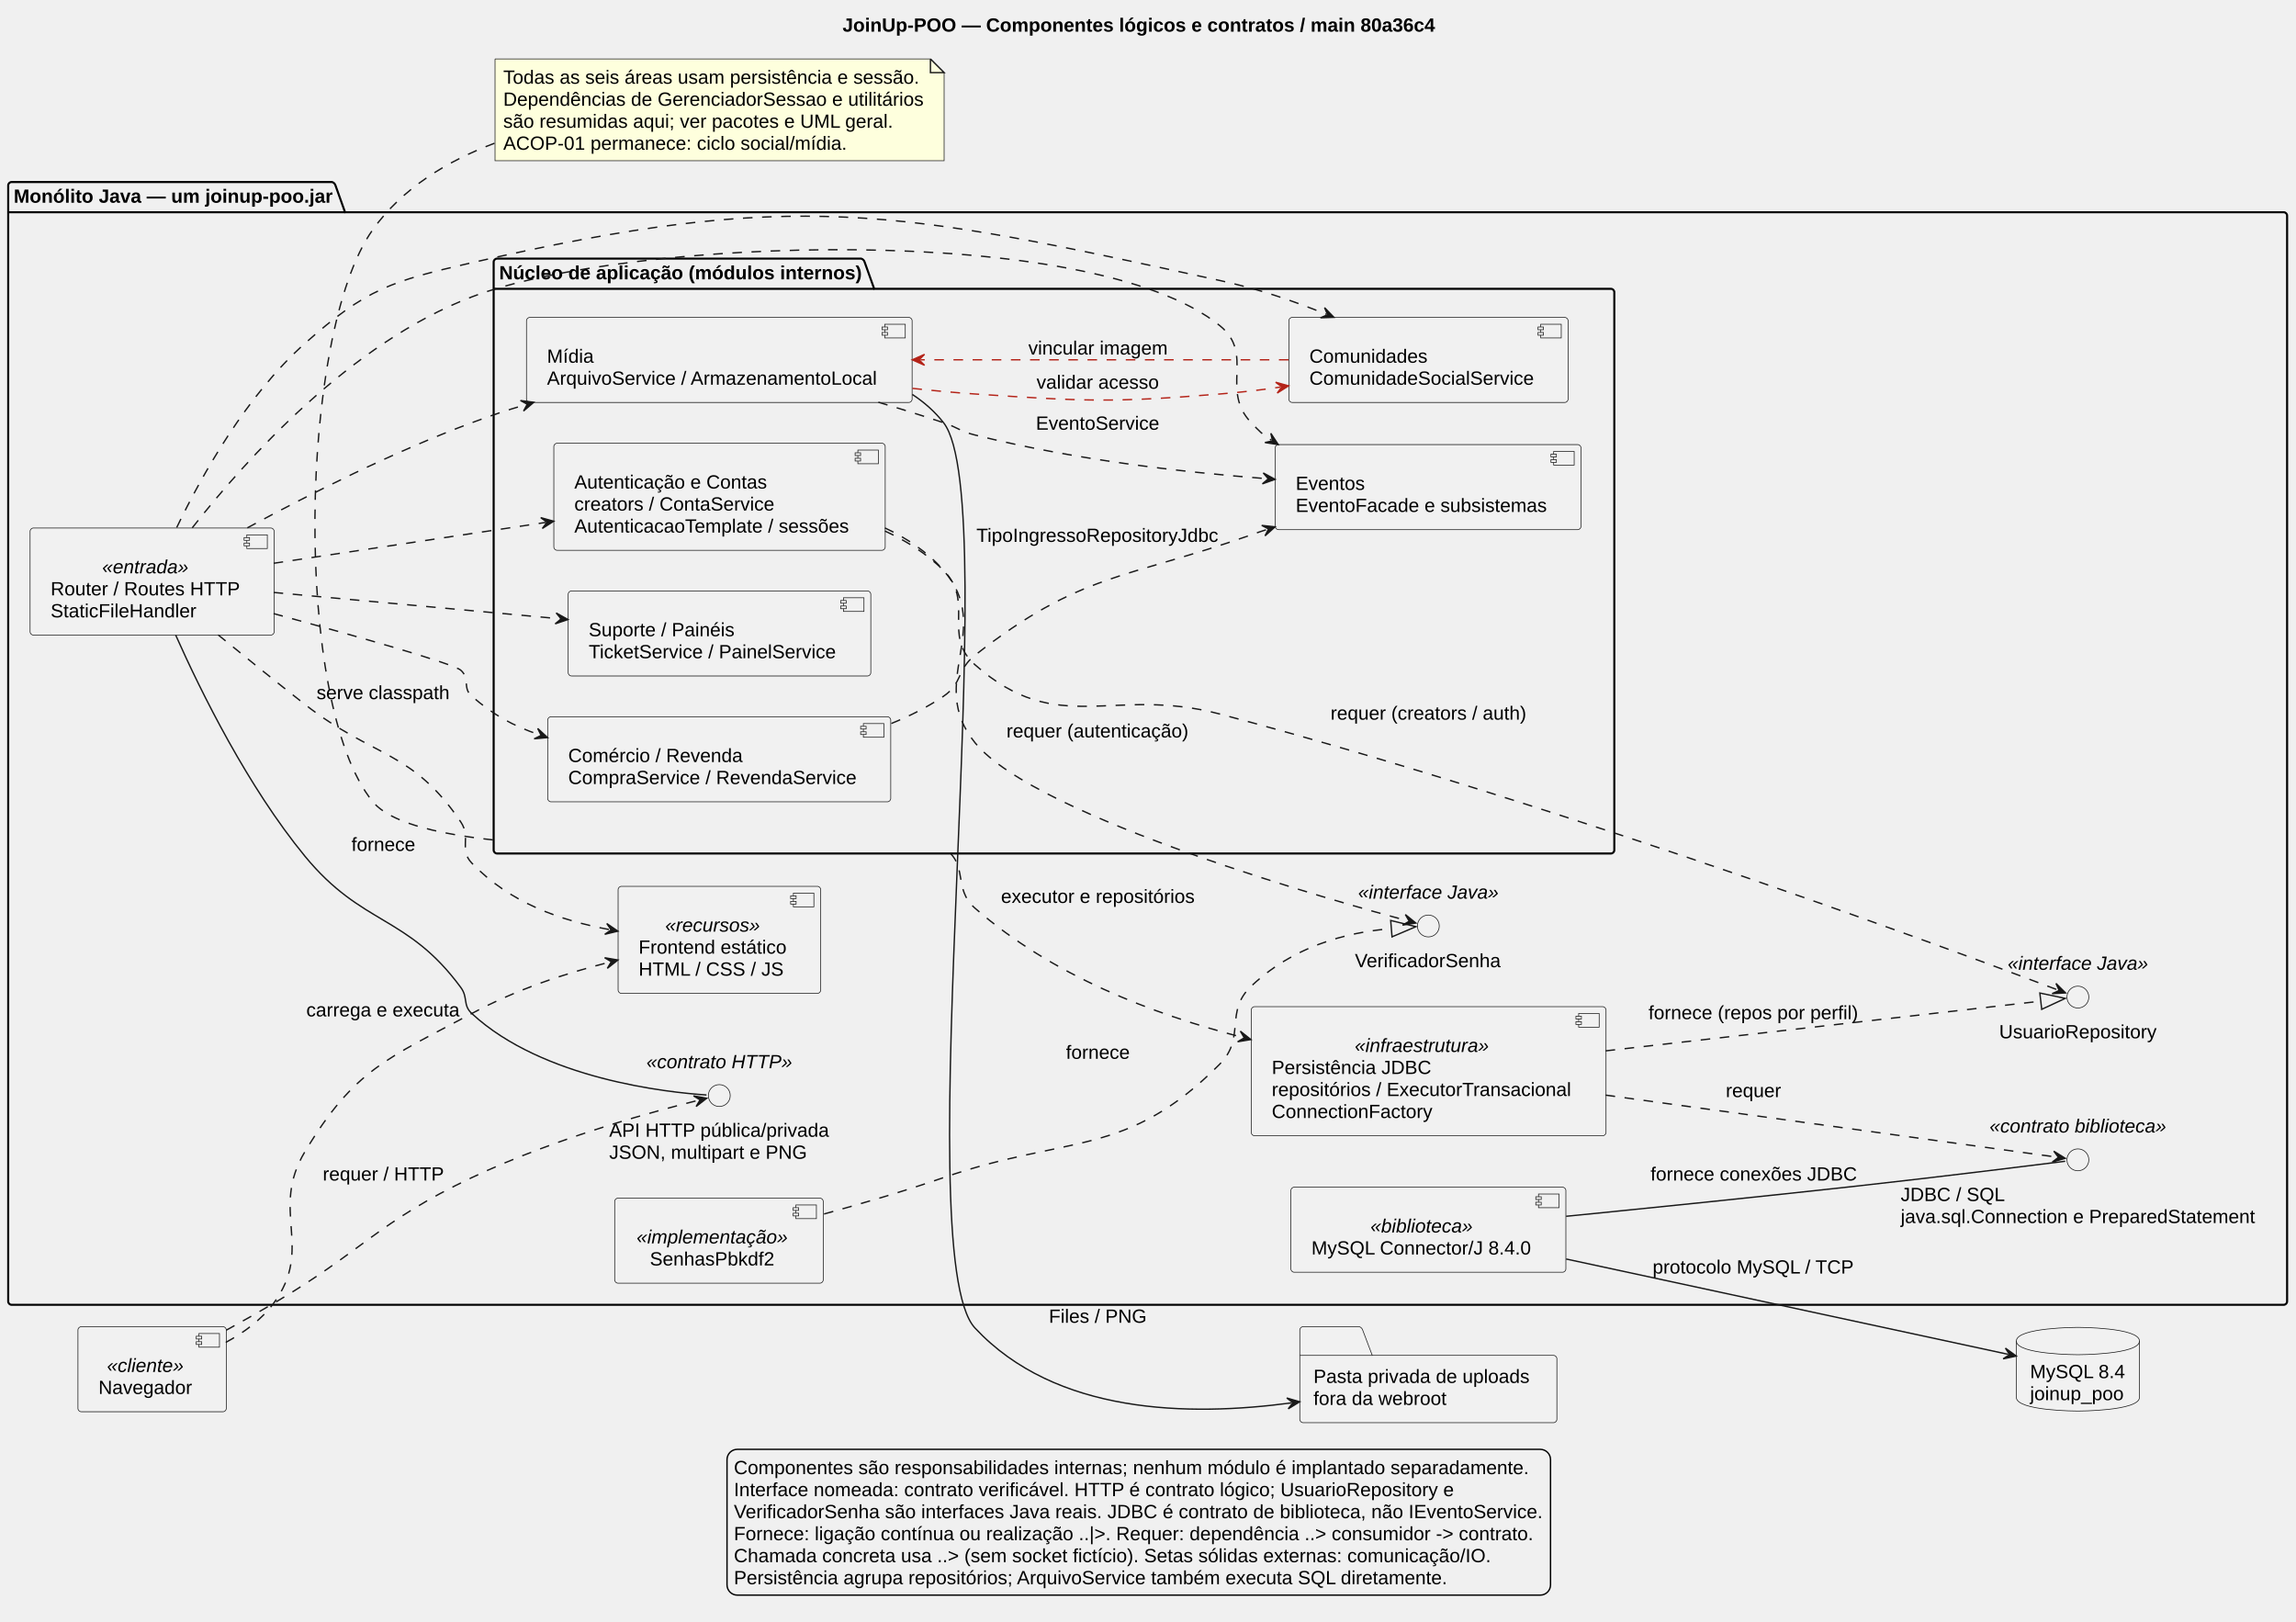
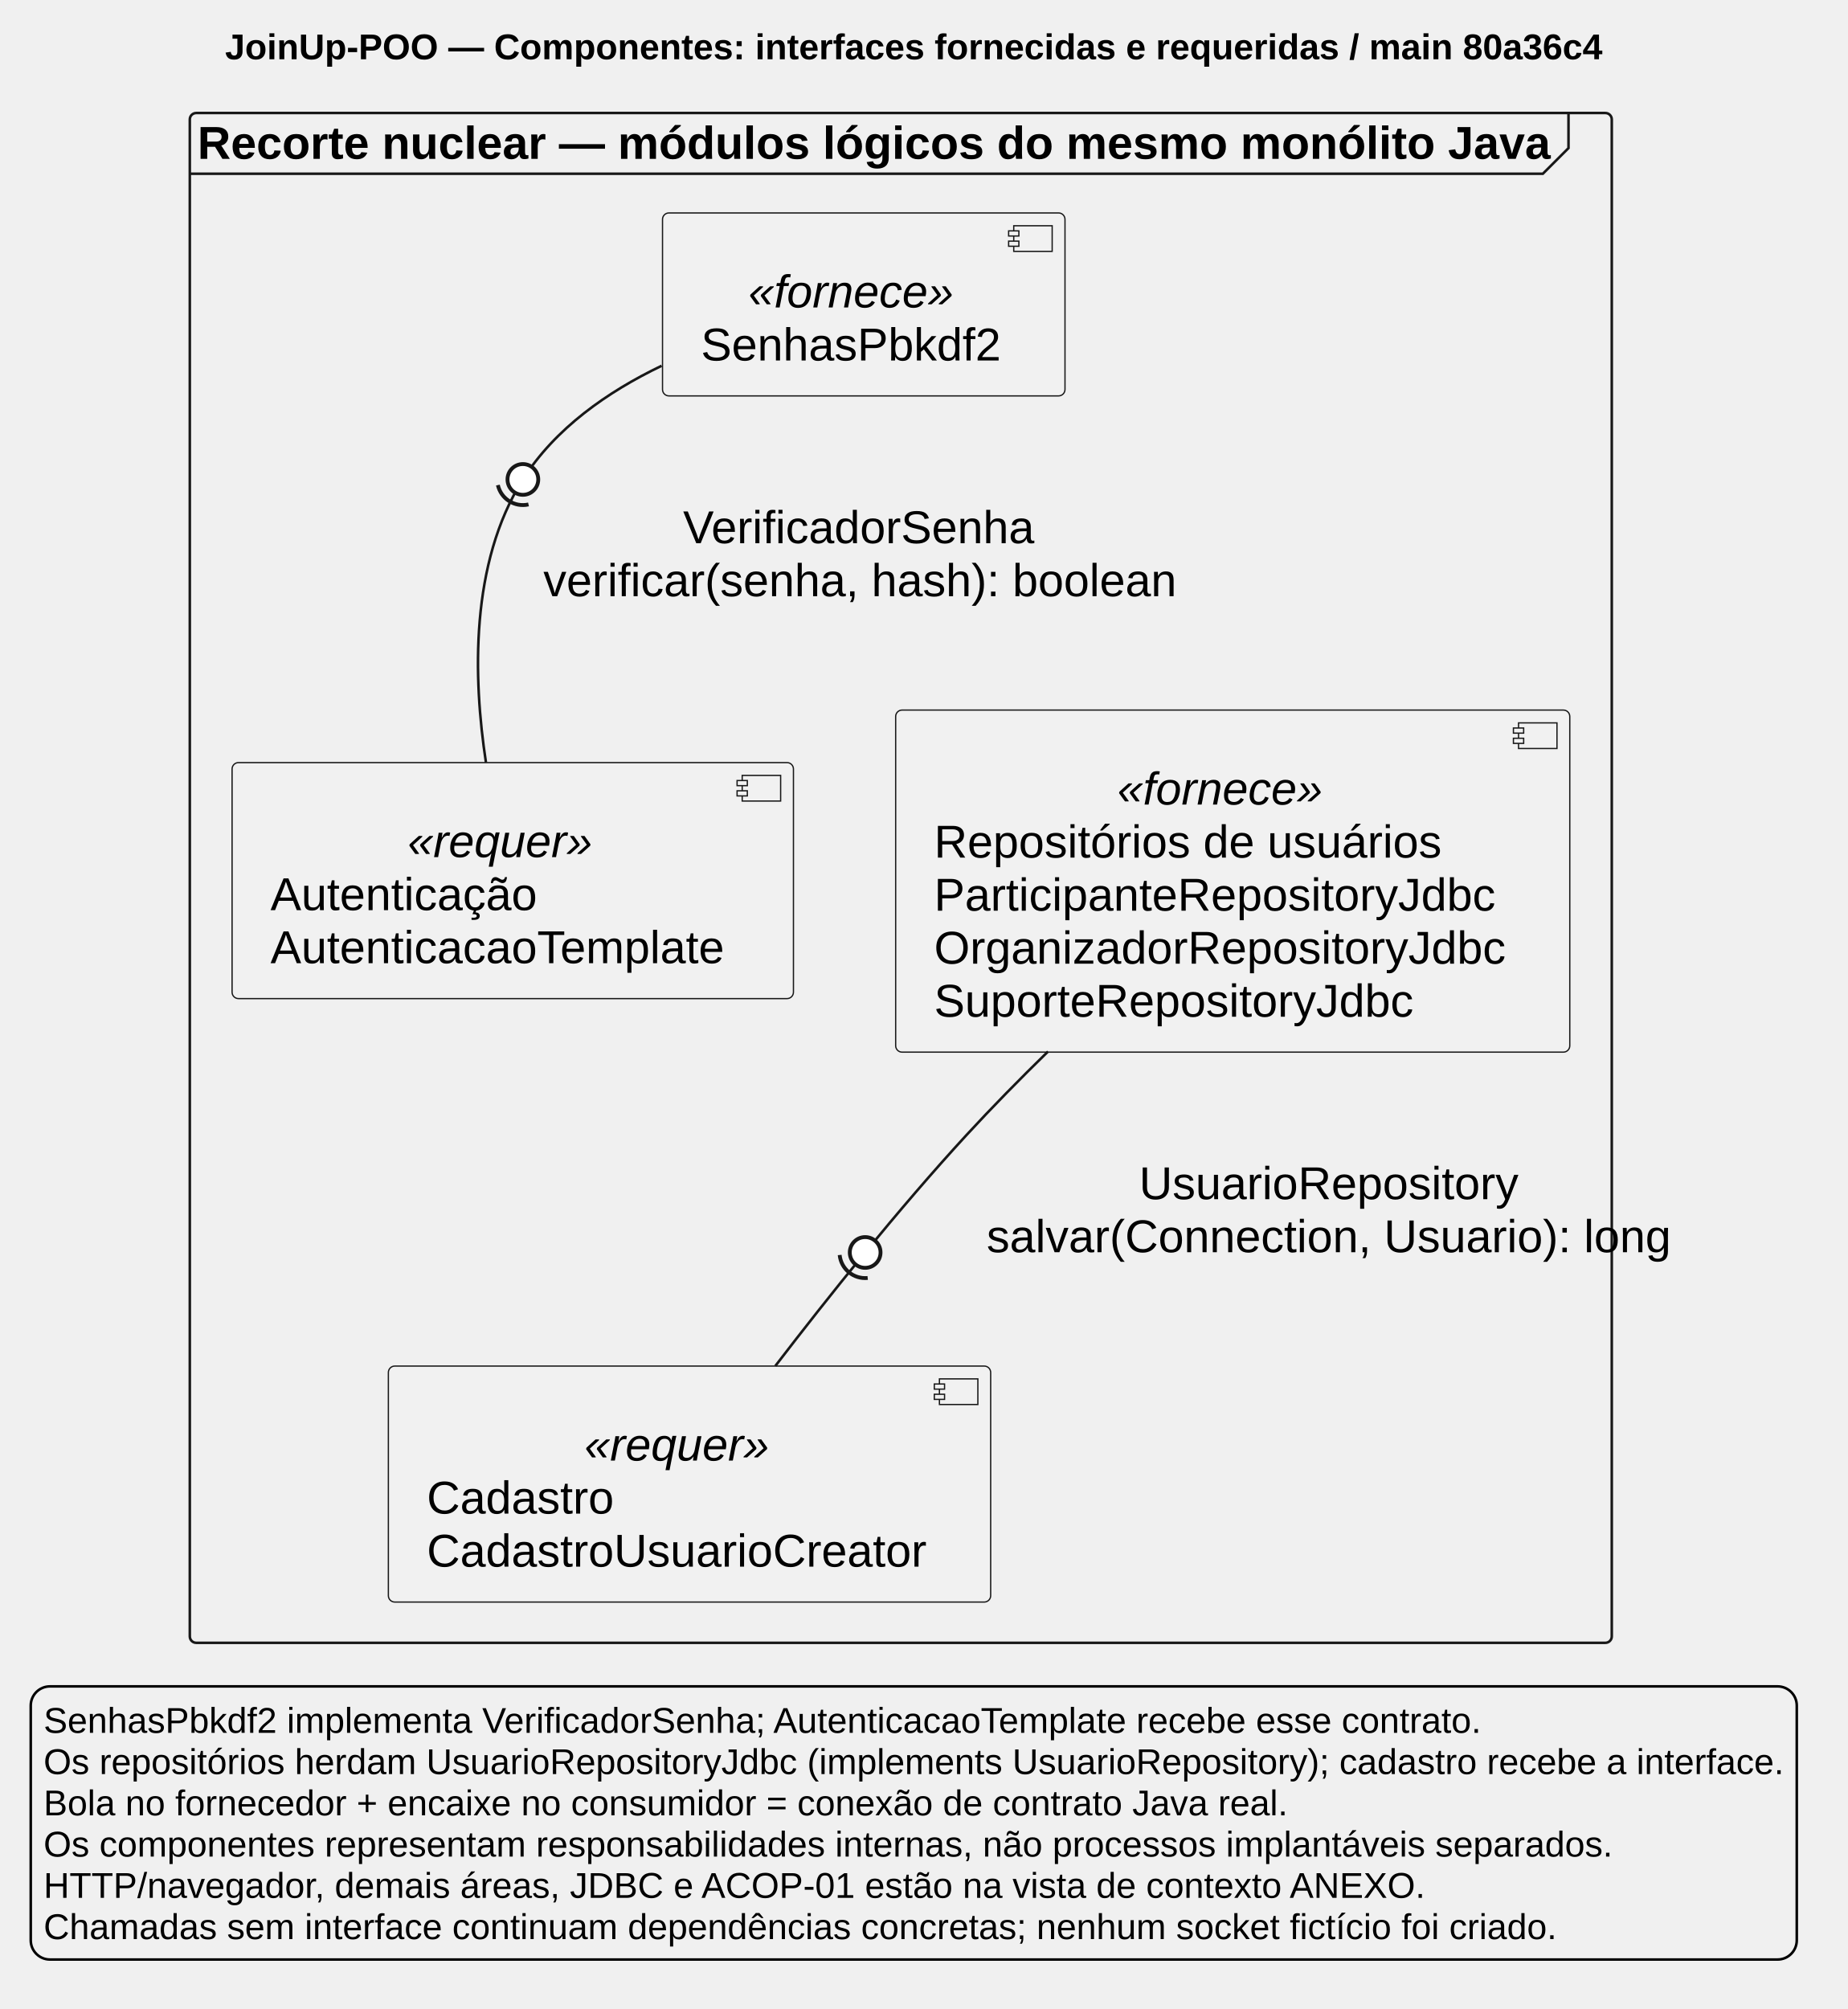
- <svg xmlns="http://www.w3.org/2000/svg" contentStyleType="text/css" data-diagram-type="DESCRIPTION" height="1186px" preserveAspectRatio="none" style="width:1679px;height:1186px;background:#FFFFFF;" version="1.1" viewBox="0 0 1679 1186" width="1679px" zoomAndPan="magnify">
+ <svg xmlns="http://www.w3.org/2000/svg" contentStyleType="text/css" data-diagram-type="DESCRIPTION" height="784px" preserveAspectRatio="none" style="width:721px;height:784px;background:#FFFFFF;" version="1.1" viewBox="0 0 721 784" width="721px" zoomAndPan="magnify">
  <defs />
  <g>
-     <text fill="#000000" font-family="Arial" font-size="14" font-weight="bold" lengthAdjust="spacing" textLength="433.323" x="616.088" y="23.132">JoinUp-POO — Componentes lógicos e contratos / main 80a36c4</text>
-     <g class="cluster" data-entity="Monólito Java — um joinup-poo.jar" data-source-line="12" data-uid="ent0003" id="cluster_Monólito Java — um joinup-poo.jar">
-       <path d="M8.5,133.099 L242.831,133.099 A3.75,3.75 0 0 1 245.331,135.599 L252.331,155.197 L1670,155.197 A2.5,2.5 0 0 1 1672.5,157.697 L1672.5,951.599 A2.5,2.5 0 0 1 1670,954.099 L8.5,954.099 A2.5,2.5 0 0 1 6,951.599 L6,135.599 A2.5,2.5 0 0 1 8.5,133.099" fill="none" style="stroke:#000000;stroke-width:1.5;" />
-       <line style="stroke:#000000;stroke-width:1.5;" x1="6" x2="252.331" y1="155.197" y2="155.197" />
-       <text fill="#000000" font-family="Arial" font-size="14" font-weight="bold" lengthAdjust="spacing" textLength="233.331" x="10" y="148.231">Monólito Java — um joinup-poo.jar</text>
+     <text fill="#000000" font-family="Arial" font-size="14" font-weight="bold" lengthAdjust="spacing" textLength="537.612" x="87.837" y="23.132">JoinUp-POO — Componentes: interfaces fornecidas e requeridas / main 80a36c4</text>
+     <g class="cluster" data-entity="Recorte nuclear — módulos lógicos do mesmo monólito Java" data-source-line="10" data-uid="ent0002" id="cluster_Recorte nuclear — módulos lógicos do mesmo monólito Java">
+       <rect fill="none" height="597" rx="2.5" ry="2.5" style="stroke:#181818;stroke-width:1;" width="555" x="74.081" y="44.099" />
+       <path d="M612.189,44.099 L612.189,57.797 L602.189,67.797 L74.081,67.797" fill="none" style="stroke:#181818;stroke-width:1;" />
+       <text fill="#000000" font-family="Arial" font-size="18" font-weight="bold" lengthAdjust="spacing" textLength="528.108" x="77.081" y="61.982">Recorte nuclear — módulos lógicos do mesmo monólito Java</text>
    </g>
-     <g class="cluster" data-entity="core" data-source-line="16" data-uid="ent0007" id="cluster_core">
-       <path d="M363.5,189.099 L629.769,189.099 A3.75,3.75 0 0 1 632.269,191.599 L639.269,211.197 L1178,211.197 A2.5,2.5 0 0 1 1180.5,213.697 L1180.5,621.599 A2.5,2.5 0 0 1 1178,624.099 L363.5,624.099 A2.5,2.5 0 0 1 361,621.599 L361,191.599 A2.5,2.5 0 0 1 363.5,189.099" fill="none" style="stroke:#000000;stroke-width:1.5;" />
-       <line style="stroke:#000000;stroke-width:1.5;" x1="361" x2="639.269" y1="211.197" y2="211.197" />
-       <text fill="#000000" font-family="Arial" font-size="14" font-weight="bold" lengthAdjust="spacing" textLength="265.269" x="365" y="204.231">Núcleo de aplicação (módulos internos)</text>
+     <g class="entity" data-entity="senhas" data-source-line="11" data-uid="ent0003" id="entity_senhas">
+       <rect fill="#F1F1F1" height="71.397" rx="2.5" ry="2.5" style="stroke:#181818;stroke-width:0.5;" width="157.088" x="258.581" y="83.099" />
+       <rect fill="#F1F1F1" height="10" style="stroke:#181818;stroke-width:0.5;" width="15" x="395.668" y="88.099" />
+       <rect fill="#F1F1F1" height="2" style="stroke:#181818;stroke-width:0.5;" width="4" x="393.668" y="90.099" />
+       <rect fill="#F1F1F1" height="2" style="stroke:#181818;stroke-width:0.5;" width="4" x="393.668" y="94.099" />
+       <text fill="#000000" font-family="Arial" font-size="18" font-style="italic" lengthAdjust="spacing" textLength="80.06" x="292.095" y="119.982">«fornece»</text>
+       <text fill="#000000" font-family="Arial" font-size="18" lengthAdjust="spacing" textLength="117.088" x="273.581" y="140.681">SenhasPbkdf2</text>
    </g>
-     <g class="entity" data-entity="front" data-source-line="13" data-uid="ent0004" id="entity_front">
-       <rect fill="#F1F1F1" height="78.296" rx="2.5" ry="2.5" style="stroke:#181818;stroke-width:0.5;" width="148.172" x="452" y="648.099" />
-       <rect fill="#F1F1F1" height="10" style="stroke:#181818;stroke-width:0.5;" width="15" x="580.172" y="653.099" />
-       <rect fill="#F1F1F1" height="2" style="stroke:#181818;stroke-width:0.5;" width="4" x="578.172" y="655.099" />
-       <rect fill="#F1F1F1" height="2" style="stroke:#181818;stroke-width:0.5;" width="4" x="578.172" y="659.099" />
-       <text fill="#000000" font-family="Arial" font-size="14" font-style="italic" lengthAdjust="spacing" textLength="69.255" x="486.459" y="681.231">«recursos»</text>
-       <text fill="#000000" font-family="Arial" font-size="14" lengthAdjust="spacing" textLength="108.172" x="467" y="697.329">Frontend estático</text>
-       <text fill="#000000" font-family="Arial" font-size="14" lengthAdjust="spacing" textLength="106.572" x="467" y="713.428">HTML / CSS / JS</text>
+     <g class="entity" data-entity="auth" data-source-line="12" data-uid="ent0004" id="entity_auth">
+       <rect fill="#F1F1F1" height="92.095" rx="2.5" ry="2.5" style="stroke:#181818;stroke-width:0.5;" width="219.103" x="90.581" y="297.599" />
+       <rect fill="#F1F1F1" height="10" style="stroke:#181818;stroke-width:0.5;" width="15" x="289.684" y="302.599" />
+       <rect fill="#F1F1F1" height="2" style="stroke:#181818;stroke-width:0.5;" width="4" x="287.684" y="304.599" />
+       <rect fill="#F1F1F1" height="2" style="stroke:#181818;stroke-width:0.5;" width="4" x="287.684" y="308.599" />
+       <text fill="#000000" font-family="Arial" font-size="18" font-style="italic" lengthAdjust="spacing" textLength="72.053" x="159.106" y="334.482">«requer»</text>
+       <text fill="#000000" font-family="Arial" font-size="18" lengthAdjust="spacing" textLength="104.071" x="105.581" y="355.181">Autenticação</text>
+       <text fill="#000000" font-family="Arial" font-size="18" lengthAdjust="spacing" textLength="179.103" x="105.581" y="375.879">AutenticacaoTemplate</text>
    </g>
-     <g class="entity" data-entity="api" data-source-line="14" data-uid="ent0005" id="entity_api">
-       <ellipse cx="526" cy="801.099" fill="#F1F1F1" rx="8" ry="8" style="stroke:#181818;stroke-width:0.5;" />
-       <text fill="#000000" font-family="Arial" font-size="14" lengthAdjust="spacing" textLength="161.068" x="445.466" y="831.231">API HTTP pública/privada</text>
-       <text fill="#000000" font-family="Arial" font-size="14" lengthAdjust="spacing" textLength="144.703" x="445.466" y="847.329">JSON, multipart e PNG</text>
-       <text fill="#000000" font-family="Arial" font-size="14" font-style="italic" lengthAdjust="spacing" textLength="106.6" x="472.7" y="781.132">«contrato HTTP»</text>
+     <g class="entity" data-entity="repos" data-source-line="13" data-uid="ent0005" id="entity_repos">
+       <rect fill="#F1F1F1" height="133.491" rx="2.5" ry="2.5" style="stroke:#181818;stroke-width:0.5;" width="263.11" x="349.581" y="277.099" />
+       <rect fill="#F1F1F1" height="10" style="stroke:#181818;stroke-width:0.5;" width="15" x="592.691" y="282.099" />
+       <rect fill="#F1F1F1" height="2" style="stroke:#181818;stroke-width:0.5;" width="4" x="590.691" y="284.099" />
+       <rect fill="#F1F1F1" height="2" style="stroke:#181818;stroke-width:0.5;" width="4" x="590.691" y="288.099" />
+       <text fill="#000000" font-family="Arial" font-size="18" font-style="italic" lengthAdjust="spacing" textLength="80.06" x="436.106" y="313.982">«fornece»</text>
+       <text fill="#000000" font-family="Arial" font-size="18" lengthAdjust="spacing" textLength="198.106" x="364.581" y="334.681">Repositórios de usuários</text>
+       <text fill="#000000" font-family="Arial" font-size="18" lengthAdjust="spacing" textLength="219.111" x="364.581" y="355.379">ParticipanteRepositoryJdbc</text>
+       <text fill="#000000" font-family="Arial" font-size="18" lengthAdjust="spacing" textLength="223.11" x="364.581" y="376.077">OrganizadorRepositoryJdbc</text>
+       <text fill="#000000" font-family="Arial" font-size="18" lengthAdjust="spacing" textLength="187.102" x="364.581" y="396.775">SuporteRepositoryJdbc</text>
    </g>
-     <g class="entity" data-entity="routes" data-source-line="15" data-uid="ent0006" id="entity_routes">
-       <rect fill="#F1F1F1" height="78.296" rx="2.5" ry="2.5" style="stroke:#181818;stroke-width:0.5;" width="178.489" x="22" y="386.099" />
-       <rect fill="#F1F1F1" height="10" style="stroke:#181818;stroke-width:0.5;" width="15" x="180.489" y="391.099" />
-       <rect fill="#F1F1F1" height="2" style="stroke:#181818;stroke-width:0.5;" width="4" x="178.489" y="393.099" />
-       <rect fill="#F1F1F1" height="2" style="stroke:#181818;stroke-width:0.5;" width="4" x="178.489" y="397.099" />
-       <text fill="#000000" font-family="Arial" font-size="14" font-style="italic" lengthAdjust="spacing" textLength="63.055" x="74.717" y="419.231">«entrada»</text>
-       <text fill="#000000" font-family="Arial" font-size="14" lengthAdjust="spacing" textLength="138.489" x="37" y="435.329">Router / Routes HTTP</text>
-       <text fill="#000000" font-family="Arial" font-size="14" lengthAdjust="spacing" textLength="106.6" x="37" y="451.428">StaticFileHandler</text>
+     <g class="entity" data-entity="cadastro" data-source-line="14" data-uid="ent0006" id="entity_cadastro">
+       <rect fill="#F1F1F1" height="92.095" rx="2.5" ry="2.5" style="stroke:#181818;stroke-width:0.5;" width="235.082" x="151.581" y="533.099" />
+       <rect fill="#F1F1F1" height="10" style="stroke:#181818;stroke-width:0.5;" width="15" x="366.663" y="538.099" />
+       <rect fill="#F1F1F1" height="2" style="stroke:#181818;stroke-width:0.5;" width="4" x="364.663" y="540.099" />
+       <rect fill="#F1F1F1" height="2" style="stroke:#181818;stroke-width:0.5;" width="4" x="364.663" y="544.099" />
+       <text fill="#000000" font-family="Arial" font-size="18" font-style="italic" lengthAdjust="spacing" textLength="72.053" x="228.095" y="569.982">«requer»</text>
+       <text fill="#000000" font-family="Arial" font-size="18" lengthAdjust="spacing" textLength="73.037" x="166.581" y="590.681">Cadastro</text>
+       <text fill="#000000" font-family="Arial" font-size="18" lengthAdjust="spacing" textLength="195.082" x="166.581" y="611.379">CadastroUsuarioCreator</text>
    </g>
-     <g class="entity" data-entity="users" data-source-line="24" data-uid="ent0014" id="entity_users">
-       <ellipse cx="1519.5" cy="729.099" fill="#F1F1F1" rx="8" ry="8" style="stroke:#181818;stroke-width:0.5;" />
-       <text fill="#000000" font-family="Arial" font-size="14" lengthAdjust="spacing" textLength="115.158" x="1461.921" y="759.231">UsuarioRepository</text>
-       <text fill="#000000" font-family="Arial" font-size="14" font-style="italic" lengthAdjust="spacing" textLength="102.731" x="1468.135" y="709.132">«interface Java»</text>
+     <g class="link" data-entity-1="senhas" data-entity-2="auth" data-source-line="15" data-uid="lnk7" id="link_senhas_auth">
+       <path d="M258.231,142.749 C237.111,152.889 216.671,167.179 204.081,187.099 C183.451,219.749 184.621,264.439 189.671,297.539" fill="none" id="senhas-auth" style="stroke:#181818;stroke-width:1;" />
+       <text fill="#000000" font-family="Arial" font-size="18" lengthAdjust="spacing" textLength="138.085" x="266.608" y="211.982">VerificadorSenha</text>
+       <text fill="#000000" font-family="Arial" font-size="18" lengthAdjust="spacing" textLength="247.14" x="212.081" y="232.681">verificar(senha, hash): boolean</text>
+       <path d="M194.325,189.298 A10,10 0 0 0 206.28 196.854" fill="none" style="stroke:#181818;stroke-width:1.5;" />
+       <ellipse cx="204.081" cy="187.099" fill="#FFFFFF" rx="6" ry="6" style="stroke:#181818;stroke-width:1.5;" />
    </g>
-     <g class="entity" data-entity="passwords" data-source-line="25" data-uid="ent0015" id="entity_passwords">
-       <ellipse cx="1044.5" cy="677.099" fill="#F1F1F1" rx="8" ry="8" style="stroke:#181818;stroke-width:0.5;" />
-       <text fill="#000000" font-family="Arial" font-size="14" lengthAdjust="spacing" textLength="107.399" x="990.8" y="707.231">VerificadorSenha</text>
-       <text fill="#000000" font-family="Arial" font-size="14" font-style="italic" lengthAdjust="spacing" textLength="102.731" x="993.135" y="657.132">«interface Java»</text>
+     <g class="link" data-entity-1="repos" data-entity-2="cadastro" data-source-line="16" data-uid="lnk8" id="link_repos_cadastro">
+       <path d="M409.031,410.359 C398.081,421.059 387.101,432.209 377.081,443.099 C350.671,471.819 323.231,506.179 302.621,533.049" fill="none" id="repos-cadastro" style="stroke:#181818;stroke-width:1;" />
+       <text fill="#000000" font-family="Arial" font-size="18" lengthAdjust="spacing" textLength="148.06" x="444.613" y="467.982">UsuarioRepository</text>
+       <text fill="#000000" font-family="Arial" font-size="18" lengthAdjust="spacing" textLength="267.126" x="385.081" y="488.681">salvar(Connection, Usuario): long</text>
+       <path d="M327.724,489.753 A10,10 0 0 0 338.661 498.719" fill="none" style="stroke:#181818;stroke-width:1.5;" />
+       <ellipse cx="337.676" cy="488.767" fill="#FFFFFF" rx="6" ry="6" style="stroke:#181818;stroke-width:1.5;" />
    </g>
-     <g class="entity" data-entity="pbkdf" data-source-line="26" data-uid="ent0016" id="entity_pbkdf">
-       <rect fill="#F1F1F1" height="62.197" rx="2.5" ry="2.5" style="stroke:#181818;stroke-width:0.5;" width="152.51" x="449.5" y="876.099" />
-       <rect fill="#F1F1F1" height="10" style="stroke:#181818;stroke-width:0.5;" width="15" x="582.01" y="881.099" />
-       <rect fill="#F1F1F1" height="2" style="stroke:#181818;stroke-width:0.5;" width="4" x="580.01" y="883.099" />
-       <rect fill="#F1F1F1" height="2" style="stroke:#181818;stroke-width:0.5;" width="4" x="580.01" y="887.099" />
-       <text fill="#000000" font-family="Arial" font-size="14" font-style="italic" lengthAdjust="spacing" textLength="110.51" x="465.5" y="909.231">«implementação»</text>
-       <text fill="#000000" font-family="Arial" font-size="14" lengthAdjust="spacing" textLength="91.068" x="475.221" y="925.329">SenhasPbkdf2</text>
-     </g>
-     <g class="entity" data-entity="persistence" data-source-line="27" data-uid="ent0017" id="entity_persistence">
-       <rect fill="#F1F1F1" height="94.394" rx="2.5" ry="2.5" style="stroke:#181818;stroke-width:0.5;" width="259.434" x="915" y="736.099" />
-       <rect fill="#F1F1F1" height="10" style="stroke:#181818;stroke-width:0.5;" width="15" x="1154.434" y="741.099" />
-       <rect fill="#F1F1F1" height="2" style="stroke:#181818;stroke-width:0.5;" width="4" x="1152.434" y="743.099" />
-       <rect fill="#F1F1F1" height="2" style="stroke:#181818;stroke-width:0.5;" width="4" x="1152.434" y="747.099" />
-       <text fill="#000000" font-family="Arial" font-size="14" font-style="italic" lengthAdjust="spacing" textLength="98.055" x="990.689" y="769.231">«infraestrutura»</text>
-       <text fill="#000000" font-family="Arial" font-size="14" lengthAdjust="spacing" textLength="116.703" x="930" y="785.329">Persistência JDBC</text>
-       <text fill="#000000" font-family="Arial" font-size="14" lengthAdjust="spacing" textLength="219.434" x="930" y="801.428">repositórios / ExecutorTransacional</text>
-       <text fill="#000000" font-family="Arial" font-size="14" lengthAdjust="spacing" textLength="117.503" x="930" y="817.526">ConnectionFactory</text>
-     </g>
-     <g class="entity" data-entity="jdbc" data-source-line="28" data-uid="ent0018" id="entity_jdbc">
-       <ellipse cx="1519.5" cy="848.099" fill="#F1F1F1" rx="8" ry="8" style="stroke:#181818;stroke-width:0.5;" />
-       <text fill="#000000" font-family="Arial" font-size="14" lengthAdjust="spacing" textLength="76.241" x="1389.921" y="878.231">JDBC / SQL</text>
-       <text fill="#000000" font-family="Arial" font-size="14" lengthAdjust="spacing" textLength="259.157" x="1389.921" y="894.329">java.sql.Connection e PreparedStatement</text>
-       <text fill="#000000" font-family="Arial" font-size="14" font-style="italic" lengthAdjust="spacing" textLength="129.199" x="1454.9" y="828.132">«contrato biblioteca»</text>
-     </g>
-     <g class="entity" data-entity="driver" data-source-line="29" data-uid="ent0019" id="entity_driver">
-       <rect fill="#F1F1F1" height="62.197" rx="2.5" ry="2.5" style="stroke:#181818;stroke-width:0.5;" width="201.075" x="944" y="868.099" />
-       <rect fill="#F1F1F1" height="10" style="stroke:#181818;stroke-width:0.5;" width="15" x="1125.075" y="873.099" />
-       <rect fill="#F1F1F1" height="2" style="stroke:#181818;stroke-width:0.5;" width="4" x="1123.075" y="875.099" />
-       <rect fill="#F1F1F1" height="2" style="stroke:#181818;stroke-width:0.5;" width="4" x="1123.075" y="879.099" />
-       <text fill="#000000" font-family="Arial" font-size="14" font-style="italic" lengthAdjust="spacing" textLength="74.724" x="1002.176" y="901.231">«biblioteca»</text>
-       <text fill="#000000" font-family="Arial" font-size="14" lengthAdjust="spacing" textLength="161.075" x="959" y="917.329">MySQL Connector/J 8.4.0</text>
-     </g>
-     <g class="entity" data-entity="contas" data-source-line="17" data-uid="ent0008" id="entity_contas">
-       <rect fill="#F1F1F1" height="78.296" rx="2.5" ry="2.5" style="stroke:#181818;stroke-width:0.5;" width="242.33" x="405" y="324.099" />
-       <rect fill="#F1F1F1" height="10" style="stroke:#181818;stroke-width:0.5;" width="15" x="627.33" y="329.099" />
-       <rect fill="#F1F1F1" height="2" style="stroke:#181818;stroke-width:0.5;" width="4" x="625.33" y="331.099" />
-       <rect fill="#F1F1F1" height="2" style="stroke:#181818;stroke-width:0.5;" width="4" x="625.33" y="335.099" />
-       <text fill="#000000" font-family="Arial" font-size="14" lengthAdjust="spacing" textLength="140.868" x="420" y="357.231">Autenticação e Contas</text>
-       <text fill="#000000" font-family="Arial" font-size="14" lengthAdjust="spacing" textLength="146.282" x="420" y="373.329">creators / ContaService</text>
-       <text fill="#000000" font-family="Arial" font-size="14" lengthAdjust="spacing" textLength="202.33" x="420" y="389.428">AutenticacaoTemplate / sessões</text>
-     </g>
-     <g class="entity" data-entity="eventos" data-source-line="18" data-uid="ent0009" id="entity_eventos">
-       <rect fill="#F1F1F1" height="62.197" rx="2.5" ry="2.5" style="stroke:#181818;stroke-width:0.5;" width="223.654" x="932.5" y="325.099" />
-       <rect fill="#F1F1F1" height="10" style="stroke:#181818;stroke-width:0.5;" width="15" x="1136.154" y="330.099" />
-       <rect fill="#F1F1F1" height="2" style="stroke:#181818;stroke-width:0.5;" width="4" x="1134.154" y="332.099" />
-       <rect fill="#F1F1F1" height="2" style="stroke:#181818;stroke-width:0.5;" width="4" x="1134.154" y="336.099" />
-       <text fill="#000000" font-family="Arial" font-size="14" lengthAdjust="spacing" textLength="50.586" x="947.5" y="358.231">Eventos</text>
-       <text fill="#000000" font-family="Arial" font-size="14" lengthAdjust="spacing" textLength="183.654" x="947.5" y="374.329">EventoFacade e subsistemas</text>
-     </g>
-     <g class="entity" data-entity="comercio" data-source-line="19" data-uid="ent0010" id="entity_comercio">
-       <rect fill="#F1F1F1" height="62.197" rx="2.5" ry="2.5" style="stroke:#181818;stroke-width:0.5;" width="250.868" x="400.5" y="524.099" />
-       <rect fill="#F1F1F1" height="10" style="stroke:#181818;stroke-width:0.5;" width="15" x="631.368" y="529.099" />
-       <rect fill="#F1F1F1" height="2" style="stroke:#181818;stroke-width:0.5;" width="4" x="629.368" y="531.099" />
-       <rect fill="#F1F1F1" height="2" style="stroke:#181818;stroke-width:0.5;" width="4" x="629.368" y="535.099" />
-       <text fill="#000000" font-family="Arial" font-size="14" lengthAdjust="spacing" textLength="127.613" x="415.5" y="557.231">Comércio / Revenda</text>
-       <text fill="#000000" font-family="Arial" font-size="14" lengthAdjust="spacing" textLength="210.868" x="415.5" y="573.329">CompraService / RevendaService</text>
-     </g>
-     <g class="entity" data-entity="social" data-source-line="20" data-uid="ent0011" id="entity_social">
-       <rect fill="#F1F1F1" height="62.197" rx="2.5" ry="2.5" style="stroke:#181818;stroke-width:0.5;" width="204.199" x="942.5" y="232.099" />
-       <rect fill="#F1F1F1" height="10" style="stroke:#181818;stroke-width:0.5;" width="15" x="1126.699" y="237.099" />
-       <rect fill="#F1F1F1" height="2" style="stroke:#181818;stroke-width:0.5;" width="4" x="1124.699" y="239.099" />
-       <rect fill="#F1F1F1" height="2" style="stroke:#181818;stroke-width:0.5;" width="4" x="1124.699" y="243.099" />
-       <text fill="#000000" font-family="Arial" font-size="14" lengthAdjust="spacing" textLength="86.386" x="957.5" y="265.231">Comunidades</text>
-       <text fill="#000000" font-family="Arial" font-size="14" lengthAdjust="spacing" textLength="164.199" x="957.5" y="281.329">ComunidadeSocialService</text>
-     </g>
-     <g class="entity" data-entity="suporte" data-source-line="21" data-uid="ent0012" id="entity_suporte">
-       <rect fill="#F1F1F1" height="62.197" rx="2.5" ry="2.5" style="stroke:#181818;stroke-width:0.5;" width="221.289" x="415.5" y="432.099" />
-       <rect fill="#F1F1F1" height="10" style="stroke:#181818;stroke-width:0.5;" width="15" x="616.789" y="437.099" />
-       <rect fill="#F1F1F1" height="2" style="stroke:#181818;stroke-width:0.5;" width="4" x="614.789" y="439.099" />
-       <rect fill="#F1F1F1" height="2" style="stroke:#181818;stroke-width:0.5;" width="4" x="614.789" y="443.099" />
-       <text fill="#000000" font-family="Arial" font-size="14" lengthAdjust="spacing" textLength="106.62" x="430.5" y="465.231">Suporte / Painéis</text>
-       <text fill="#000000" font-family="Arial" font-size="14" lengthAdjust="spacing" textLength="181.289" x="430.5" y="481.329">TicketService / PainelService</text>
-     </g>
-     <g class="entity" data-entity="midia" data-source-line="22" data-uid="ent0013" id="entity_midia">
-       <rect fill="#F1F1F1" height="62.197" rx="2.5" ry="2.5" style="stroke:#181818;stroke-width:0.5;" width="282.006" x="385" y="232.099" />
-       <rect fill="#F1F1F1" height="10" style="stroke:#181818;stroke-width:0.5;" width="15" x="647.006" y="237.099" />
-       <rect fill="#F1F1F1" height="2" style="stroke:#181818;stroke-width:0.5;" width="4" x="645.006" y="239.099" />
-       <rect fill="#F1F1F1" height="2" style="stroke:#181818;stroke-width:0.5;" width="4" x="645.006" y="243.099" />
-       <text fill="#000000" font-family="Arial" font-size="14" lengthAdjust="spacing" textLength="34.234" x="400" y="265.231">Mídia</text>
-       <text fill="#000000" font-family="Arial" font-size="14" lengthAdjust="spacing" textLength="242.006" x="400" y="281.329">ArquivoService / ArmazenamentoLocal</text>
-     </g>
-     <g class="entity" data-entity="browser" data-source-line="11" data-uid="ent0002" id="entity_browser">
-       <rect fill="#F1F1F1" height="62.197" rx="2.5" ry="2.5" style="stroke:#181818;stroke-width:0.5;" width="108.489" x="57" y="970.099" />
-       <rect fill="#F1F1F1" height="10" style="stroke:#181818;stroke-width:0.5;" width="15" x="145.489" y="975.099" />
-       <rect fill="#F1F1F1" height="2" style="stroke:#181818;stroke-width:0.5;" width="4" x="143.489" y="977.099" />
-       <rect fill="#F1F1F1" height="2" style="stroke:#181818;stroke-width:0.5;" width="4" x="143.489" y="981.099" />
-       <text fill="#000000" font-family="Arial" font-size="14" font-style="italic" lengthAdjust="spacing" textLength="56.041" x="78.224" y="1003.231">«cliente»</text>
-       <text fill="#000000" font-family="Arial" font-size="14" lengthAdjust="spacing" textLength="68.489" x="72" y="1019.329">Navegador</text>
-     </g>
-     <g class="entity" data-entity="mysql" data-source-line="31" data-uid="ent0020" id="entity_mysql">
-       <path d="M1474.5,980.599 C1474.5,970.599 1519.514,970.599 1519.514,970.599 C1519.514,970.599 1564.527,970.599 1564.527,980.599 L1564.527,1021.796 C1564.527,1031.796 1519.514,1031.796 1519.514,1031.796 C1519.514,1031.796 1474.5,1031.796 1474.5,1021.796 L1474.5,980.599" fill="#F1F1F1" style="stroke:#181818;stroke-width:0.5;" />
-       <path d="M1474.5,980.599 C1474.5,990.599 1519.514,990.599 1519.514,990.599 C1519.514,990.599 1564.527,990.599 1564.527,980.599" fill="none" style="stroke:#181818;stroke-width:0.5;" />
-       <text fill="#000000" font-family="Arial" font-size="14" lengthAdjust="spacing" textLength="70.027" x="1484.5" y="1007.731">MySQL 8.4</text>
-       <text fill="#000000" font-family="Arial" font-size="14" lengthAdjust="spacing" textLength="68.51" x="1484.5" y="1023.829">joinup_poo</text>
-     </g>
-     <g class="entity" data-entity="storage" data-source-line="32" data-uid="ent0021" id="entity_storage">
-       <path d="M953,970.099 L994,970.099 A3.75,3.75 0 0 1 996.5,972.599 L1003.5,991.099 L1135.999,991.099 A2.5,2.5 0 0 1 1138.499,993.599 L1138.499,1037.796 A2.5,2.5 0 0 1 1135.999,1040.296 L953,1040.296 A2.5,2.5 0 0 1 950.5,1037.796 L950.5,972.599 A2.5,2.5 0 0 1 953,970.099" fill="#F1F1F1" style="stroke:#181818;stroke-width:0.5;" />
-       <line style="stroke:#181818;stroke-width:0.5;" x1="950.5" x2="1003.5" y1="991.099" y2="991.099" />
-       <text fill="#000000" font-family="Arial" font-size="14" lengthAdjust="spacing" textLength="157.999" x="960.5" y="1011.231">Pasta privada de uploads</text>
-       <text fill="#000000" font-family="Arial" font-size="14" lengthAdjust="spacing" textLength="97.282" x="960.5" y="1027.329">fora da webroot</text>
-     </g>
-     <g class="entity" data-entity="GMN45" data-source-line="59" data-uid="ent0046" id="entity_GMN45">
-       <path d="M362,43.099 L362,117.493 L690.405,117.493 L690.405,53.099 L680.405,43.099 L362,43.099" fill="#FEFFDD" style="stroke:#181818;stroke-width:0.5;" />
-       <path d="M680.405,43.099 L680.405,53.099 L690.405,53.099 L680.405,43.099" fill="#FEFFDD" style="stroke:#181818;stroke-width:1;" />
-       <text fill="#000000" font-family="Arial" font-size="14" lengthAdjust="spacing" textLength="305.812" x="368" y="61.23">Todas as seis áreas usam persistência e sessão.</text>
-       <text fill="#000000" font-family="Arial" font-size="14" lengthAdjust="spacing" textLength="307.405" x="368" y="77.329">Dependências de GerenciadorSessao e utilitários</text>
-       <text fill="#000000" font-family="Arial" font-size="14" lengthAdjust="spacing" textLength="285.585" x="368" y="93.428">são resumidas aqui; ver pacotes e UML geral.</text>
-       <text fill="#000000" font-family="Arial" font-size="14" lengthAdjust="spacing" textLength="251.323" x="368" y="109.526">ACOP-01 permanece: ciclo social/mídia.</text>
-     </g>
-     <g class="link" data-entity-1="browser" data-entity-2="front" data-source-line="34" data-uid="lnk22" id="link_browser_front">
-       <path d="M165.09,981.619 C178.23,974.489 191.09,965.119 200,953.099 C230,912.629 197.02,885.269 223,842.099 C259.3,781.789 282.94,774.319 345,741.099 C378.22,723.319 412.296,712.073 446.066,703.453" fill="none" id="browser-to-front" style="stroke:#181818;stroke-width:1;stroke-dasharray:7.0,7.0;" />
-       <polygon fill="#181818" points="451.88,701.969,442.17,700.319,447.035,703.205,444.149,708.07,451.88,701.969" style="stroke:#181818;stroke-width:1;" />
-       <text fill="#000000" font-family="Arial" font-size="14" lengthAdjust="spacing" textLength="112.068" x="224" y="743.231">carrega e executa</text>
-     </g>
-     <g class="link" data-entity-1="routes" data-entity-2="front" data-source-line="35" data-uid="lnk23" id="link_routes_front">
-       <path d="M159.51,464.229 C179.06,480.169 201.99,498.669 223,515.099 C272.99,554.199 301.56,548.449 337,601.099 C344.71,612.549 335.44,621.139 345,631.099 C372.76,660.019 409.271,672.995 445.95,679.795" fill="none" id="routes-to-front" style="stroke:#181818;stroke-width:1;stroke-dasharray:7.0,7.0;" />
-       <polygon fill="#181818" points="451.85,680.889,443.73,675.315,446.934,679.977,442.272,683.181,451.85,680.889" style="stroke:#181818;stroke-width:1;" />
-       <text fill="#000000" font-family="Arial" font-size="14" lengthAdjust="spacing" textLength="97.269" x="231.5" y="511.231">serve classpath</text>
-     </g>
-     <g class="link" data-entity-1="routes" data-entity-2="api" data-source-line="36" data-uid="lnk24" id="link_routes_api">
-       <path d="M128.45,464.359 C147.41,506.889 181.37,575.429 223,626.099 C265.05,677.279 297.72,668.759 337,722.099 C342.43,729.479 338.28,734.869 345,741.099 C396.96,789.219 488.61,798.829 516.63,800.679" fill="none" id="routes-api" style="stroke:#181818;stroke-width:1;" />
-       <text fill="#000000" font-family="Arial" font-size="14" lengthAdjust="spacing" textLength="46.696" x="257" y="622.231">fornece</text>
-     </g>
-     <g class="link" data-entity-1="browser" data-entity-2="api" data-source-line="37" data-uid="lnk25" id="link_browser_api">
-       <path d="M165.37,972.719 C176.87,966.399 188.9,959.639 200,953.099 C265.76,914.359 276.06,893.849 345,861.099 C408.37,830.989 485.074,810.884 511.004,804.494" fill="none" id="browser-to-api" style="stroke:#181818;stroke-width:1;stroke-dasharray:7.0,7.0;" />
-       <polygon fill="#181818" points="516.83,803.059,507.134,801.328,511.975,804.255,509.048,809.096,516.83,803.059" style="stroke:#181818;stroke-width:1;" />
-       <text fill="#000000" font-family="Arial" font-size="14" lengthAdjust="spacing" textLength="88.689" x="236" y="863.231">requer / HTTP</text>
-     </g>
-     <g class="link" data-entity-1="routes" data-entity-2="contas" data-source-line="38" data-uid="lnk26" id="link_routes_contas">
-       <path d="M200.09,411.879 C259.79,402.909 333.497,391.849 398.986,382.019" fill="none" id="routes-to-contas" style="stroke:#181818;stroke-width:1;stroke-dasharray:7.0,7.0;" />
-       <polygon fill="#181818" points="404.92,381.129,395.426,378.509,399.975,381.871,396.613,386.42,404.92,381.129" style="stroke:#181818;stroke-width:1;" />
-     </g>
-     <g class="link" data-entity-1="routes" data-entity-2="eventos" data-source-line="39" data-uid="lnk27" id="link_routes_eventos">
-       <path d="M140.59,385.959 C180.01,335.699 256.34,250.919 345,217.099 C458.66,173.749 797.45,161.559 892,238.099 C917.78,258.969 891.99,285.209 915,309.099 C920.85,315.169 922.497,317.233 929.697,321.843" fill="none" id="routes-to-eventos" style="stroke:#181818;stroke-width:1;stroke-dasharray:7.0,7.0;" />
-       <polygon fill="#181818" points="934.75,325.079,929.327,316.857,930.539,322.382,925.014,323.594,934.75,325.079" style="stroke:#181818;stroke-width:1;" />
-     </g>
-     <g class="link" data-entity-1="routes" data-entity-2="comercio" data-source-line="40" data-uid="lnk28" id="link_routes_comercio">
-       <path d="M200.06,448.659 C260.78,465.209 331.52,485.229 337,490.099 C343.85,496.189 338.06,503.119 345,509.099 C360.88,522.789 374.62,530.554 394.76,537.414" fill="none" id="routes-to-comercio" style="stroke:#181818;stroke-width:1;stroke-dasharray:7.0,7.0;" />
-       <polygon fill="#181818" points="400.44,539.349,393.21,532.66,395.707,537.736,390.631,540.233,400.44,539.349" style="stroke:#181818;stroke-width:1;" />
-     </g>
-     <g class="link" data-entity-1="routes" data-entity-2="social" data-source-line="41" data-uid="lnk29" id="link_routes_social">
-       <path d="M129.22,385.749 C147.71,347.269 180.29,289.069 223,251.099 C268.01,211.079 286.29,205.549 345,192.099 C582.04,137.789 654.42,153.229 892,205.099 C920.07,211.229 944.257,219.431 969.897,229.791" fill="none" id="routes-to-social" style="stroke:#181818;stroke-width:1;stroke-dasharray:7.0,7.0;" />
-       <polygon fill="#181818" points="975.46,232.039,968.614,224.958,970.824,230.166,965.617,232.376,975.46,232.039" style="stroke:#181818;stroke-width:1;" />
-     </g>
-     <g class="link" data-entity-1="routes" data-entity-2="suporte" data-source-line="42" data-uid="lnk30" id="link_routes_suporte">
-       <path d="M200.09,433.209 C262.99,438.989 342.045,446.269 409.345,452.459" fill="none" id="routes-to-suporte" style="stroke:#181818;stroke-width:1;stroke-dasharray:7.0,7.0;" />
-       <polygon fill="#181818" points="415.32,453.009,406.724,448.201,410.341,452.551,405.991,456.168,415.32,453.009" style="stroke:#181818;stroke-width:1;" />
-     </g>
-     <g class="link" data-entity-1="routes" data-entity-2="midia" data-source-line="43" data-uid="lnk31" id="link_routes_midia">
-       <path d="M180.89,385.969 C226.38,361.349 287.93,330.329 345,309.099 C359.51,303.699 369.154,300.401 384.594,295.861" fill="none" id="routes-to-midia" style="stroke:#181818;stroke-width:1;stroke-dasharray:7.0,7.0;" />
-       <polygon fill="#181818" points="390.35,294.169,380.587,292.87,385.553,295.579,382.844,300.545,390.35,294.169" style="stroke:#181818;stroke-width:1;" />
-     </g>
-     <g class="link" data-entity-1="contas" data-entity-2="users" data-source-line="44" data-uid="lnk32" id="link_contas_users">
-       <path d="M647.14,388.309 C662.96,395.599 677.87,404.989 690,417.099 C712.88,439.939 688.78,464.689 713,486.099 C773.81,539.839 813.55,501.329 892,522.099 C1150.02,590.399 1451.731,703.718 1504.881,723.908" fill="none" id="contas-to-users" style="stroke:#181818;stroke-width:1;stroke-dasharray:7.0,7.0;" />
-       <polygon fill="#181818" points="1510.49,726.039,1503.497,719.103,1505.816,724.263,1500.656,726.582,1510.49,726.039" style="stroke:#181818;stroke-width:1;" />
-       <text fill="#000000" font-family="Arial" font-size="14" lengthAdjust="spacing" textLength="143.172" x="973" y="526.231">requer (creators / auth)</text>
-     </g>
-     <g class="link" data-entity-1="persistence" data-entity-2="users" data-source-line="45" data-uid="lnk33" id="link_persistence_users">
-       <path d="M1174.12,768.419 C1297.5,754.329 1452.846,736.59 1492.366,732.08" fill="none" id="persistence-to-users" style="stroke:#181818;stroke-width:1;stroke-dasharray:7.0,7.0;" />
-       <polygon fill="none" points="1510.25,730.039,1491.686,726.118,1493.046,738.041,1510.25,730.039" style="stroke:#181818;stroke-width:1;" />
-       <text fill="#000000" font-family="Arial" font-size="14" lengthAdjust="spacing" textLength="153.289" x="1205.5" y="745.231">fornece (repos por perfil)</text>
-     </g>
-     <g class="link" data-entity-1="contas" data-entity-2="passwords" data-source-line="46" data-uid="lnk34" id="link_contas_passwords">
-       <path d="M647.11,386.049 C663.33,393.629 678.36,403.709 690,417.099 C727.35,460.059 677.07,498.949 713,543.099 C757.94,598.329 983.115,660.924 1029.565,673.384" fill="none" id="contas-to-passwords" style="stroke:#181818;stroke-width:1;stroke-dasharray:7.0,7.0;" />
-       <polygon fill="#181818" points="1035.36,674.939,1027.704,668.743,1030.531,673.643,1025.631,676.47,1035.36,674.939" style="stroke:#181818;stroke-width:1;" />
-       <text fill="#000000" font-family="Arial" font-size="14" lengthAdjust="spacing" textLength="133.075" x="736" y="539.231">requer (autenticação)</text>
-     </g>
-     <g class="link" data-entity-1="pbkdf" data-entity-2="passwords" data-source-line="47" data-uid="lnk35" id="link_pbkdf_passwords">
-       <path d="M602.62,887.699 C630.33,880.089 661.79,870.839 690,861.099 C781.75,829.419 823.59,846.949 892,778.099 C911.26,758.719 895.17,739.889 915,721.099 C950.6,687.359 995.239,680.852 1017.459,679.052" fill="none" id="pbkdf-to-passwords" style="stroke:#181818;stroke-width:1;stroke-dasharray:7.0,7.0;" />
-       <polygon fill="none" points="1035.4,677.599,1016.974,673.072,1017.943,685.032,1035.4,677.599" style="stroke:#181818;stroke-width:1;" />
-       <text fill="#000000" font-family="Arial" font-size="14" lengthAdjust="spacing" textLength="46.696" x="779.5" y="774.231">fornece</text>
-     </g>
-     <g class="link" data-entity-1="core" data-entity-2="persistence" data-source-line="48" data-uid="lnk36" id="link_core_persistence">
-       <path d="M695.109,624.134 C695.306,624.335 695.498,624.538 695.684,624.742 C697.171,626.374 698.289,628.083 699.157,629.852 C700.892,633.39 701.622,637.165 702.288,641.03 C703.617,648.759 704.685,656.844 713,664.099 C769.64,713.509 842.542,741.422 908.942,758.642" fill="none" id="core-to-persistence" style="stroke:#181818;stroke-width:1;stroke-dasharray:7.0,7.0;" />
-       <polygon fill="#181818" points="914.75,760.149,907.042,754.017,909.91,758.894,905.034,761.761,914.75,760.149" style="stroke:#181818;stroke-width:1;" />
-       <text fill="#000000" font-family="Arial" font-size="14" lengthAdjust="spacing" textLength="141.627" x="732" y="660.231">executor e repositórios</text>
-     </g>
-     <g class="link" data-entity-1="persistence" data-entity-2="jdbc" data-source-line="49" data-uid="lnk37" id="link_persistence_jdbc">
-       <path d="M1174.12,800.779 C1297.5,817.729 1464.786,840.722 1504.306,846.152" fill="none" id="persistence-to-jdbc" style="stroke:#181818;stroke-width:1;stroke-dasharray:7.0,7.0;" />
-       <polygon fill="#181818" points="1510.25,846.969,1501.878,841.781,1505.296,846.288,1500.789,849.706,1510.25,846.969" style="stroke:#181818;stroke-width:1;" />
-       <text fill="#000000" font-family="Arial" font-size="14" lengthAdjust="spacing" textLength="40.469" x="1262" y="802.231">requer</text>
-     </g>
-     <g class="link" data-entity-1="driver" data-entity-2="jdbc" data-source-line="50" data-uid="lnk38" id="link_driver_jdbc">
-       <path d="M1145.24,889.379 C1206.99,883.249 1287.88,875.029 1359.5,867.099 C1417.25,860.709 1486.68,852.089 1510.23,849.139" fill="none" id="driver-jdbc" style="stroke:#181818;stroke-width:1;" />
-       <text fill="#000000" font-family="Arial" font-size="14" lengthAdjust="spacing" textLength="150.965" x="1207" y="863.231">fornece conexões JDBC</text>
-     </g>
-     <g class="link" data-entity-1="driver" data-entity-2="mysql" data-source-line="51" data-uid="lnk39" id="link_driver_mysql">
-       <path d="M1145.23,920.609 C1246.87,942.529 1393.995,974.254 1468.595,990.334" fill="none" id="driver-to-mysql" style="stroke:#181818;stroke-width:1;" />
-       <polygon fill="#181818" points="1474.46,991.599,1466.505,985.792,1469.572,990.545,1464.819,993.612,1474.46,991.599" style="stroke:#181818;stroke-width:1;" />
-       <text fill="#000000" font-family="Arial" font-size="14" lengthAdjust="spacing" textLength="147.827" x="1208.5" y="931.231">protocolo MySQL / TCP</text>
-     </g>
-     <g class="link" data-entity-1="social" data-entity-2="midia" data-source-line="52" data-uid="lnk40" id="link_social_midia">
-       <path d="M942.25,263.099 C863.75,263.099 760.05,263.099 673.11,263.099" fill="none" id="social-to-midia" style="stroke:#B42318;stroke-width:1;stroke-dasharray:7.0,7.0;" />
-       <polygon fill="#B42318" points="667.11,263.099,676.11,267.099,672.11,263.099,676.11,259.099,667.11,263.099" style="stroke:#B42318;stroke-width:1;" />
-       <text fill="#000000" font-family="Arial" font-size="14" lengthAdjust="spacing" textLength="101.924" x="752" y="259.231">vincular imagem</text>
-     </g>
-     <g class="link" data-entity-1="midia" data-entity-2="social" data-source-line="53" data-uid="lnk41" id="link_midia_social">
-       <path d="M667.21,283.979 C682.63,285.669 698.13,287.099 713,288.099 C792.38,293.409 812.71,294.599 892,288.099 C908.34,286.759 919.634,285.493 936.394,283.023" fill="none" id="midia-to-social" style="stroke:#B42318;stroke-width:1;stroke-dasharray:7.0,7.0;" />
-       <polygon fill="#B42318" points="942.33,282.149,932.843,279.504,937.383,282.878,934.009,287.418,942.33,282.149" style="stroke:#B42318;stroke-width:1;" />
-       <text fill="#000000" font-family="Arial" font-size="14" lengthAdjust="spacing" textLength="89.489" x="758" y="284.231">validar acesso</text>
-     </g>
-     <g class="link" data-entity-1="midia" data-entity-2="eventos" data-source-line="54" data-uid="lnk42" id="link_midia_eventos">
-       <path d="M642.31,294.119 C658.4,298.889 674.67,303.949 690,309.099 C700.41,312.589 702.35,315.449 713,318.099 C784.88,335.979 861.708,345.014 926.458,350.044" fill="none" id="midia-to-eventos" style="stroke:#181818;stroke-width:1;stroke-dasharray:7.0,7.0;" />
-       <polygon fill="#181818" points="932.44,350.509,923.777,345.824,927.455,350.121,923.157,353.8,932.44,350.509" style="stroke:#181818;stroke-width:1;" />
-       <text fill="#000000" font-family="Arial" font-size="14" lengthAdjust="spacing" textLength="90.269" x="757.5" y="314.231">EventoService</text>
-     </g>
-     <g class="link" data-entity-1="comercio" data-entity-2="eventos" data-source-line="55" data-uid="lnk43" id="link_comercio_eventos">
-       <path d="M651.82,529.029 C665.29,523.589 678.32,517.019 690,509.099 C703.91,499.669 699.77,489.449 713,479.099 C790.13,418.769 822.63,423.609 915,391.099 C920.67,389.099 920.804,388.973 926.724,387.083" fill="none" id="comercio-to-eventos" style="stroke:#181818;stroke-width:1;stroke-dasharray:7.0,7.0;" />
-       <polygon fill="#181818" points="932.44,385.259,922.65,384.185,927.677,386.779,925.083,391.806,932.44,385.259" style="stroke:#181818;stroke-width:1;" />
-       <text fill="#000000" font-family="Arial" font-size="14" lengthAdjust="spacing" textLength="177.42" x="714" y="396.231">TipoIngressoRepositoryJdbc</text>
-     </g>
-     <g class="link" data-entity-1="midia" data-entity-2="storage" data-source-line="56" data-uid="lnk44" id="link_midia_storage">
-       <path d="M667.13,288.409 C675.77,294.069 683.56,300.889 690,309.099 C735.43,367.009 662.75,917.319 713,971.099 C771.97,1034.209 869.093,1035.916 944.493,1025.806" fill="none" id="midia-to-storage" style="stroke:#181818;stroke-width:1;" />
-       <polygon fill="#181818" points="950.44,1025.009,940.988,1022.24,945.484,1025.673,942.051,1030.169,950.44,1025.009" style="stroke:#181818;stroke-width:1;" />
-       <text fill="#000000" font-family="Arial" font-size="14" lengthAdjust="spacing" textLength="71.565" x="767" y="967.231">Files / PNG</text>
-     </g>
-     <g class="link" data-entity-1="core" data-entity-2="GMN45" data-source-line="59" data-uid="lnk47" id="link_core_GMN45">
-       <path d="M360.474,614.135 C360.042,614.089 359.61,614.043 359.178,613.996 C357.452,613.809 355.736,613.615 354.031,613.413 C350.621,613.008 347.256,612.573 343.947,612.104 C337.329,611.167 330.933,610.097 324.85,608.878 C300.517,604.004 281.175,596.751 272.5,586.099 C213.85,514.069 218.65,243.789 272.5,168.099 C294.1,137.729 326.96,117.749 361.93,104.629" fill="none" id="core-GMN45" style="stroke:#181818;stroke-width:1;stroke-dasharray:7.0,7.0;" />
-     </g>
-     <rect fill="none" height="106.592" rx="7.5" ry="7.5" style="stroke:#000000;stroke-width:1;" width="602.211" x="531.644" y="1059.796" />
-     <text fill="#000000" font-family="Arial" font-size="14" lengthAdjust="spacing" textLength="581.369" x="536.644" y="1077.928">Componentes são responsabilidades internas; nenhum módulo é implantado separadamente.</text>
-     <text fill="#000000" font-family="Arial" font-size="14" lengthAdjust="spacing" textLength="526.805" x="536.644" y="1094.026">Interface nomeada: contrato verificável. HTTP é contrato lógico; UsuarioRepository e</text>
-     <text fill="#000000" font-family="Arial" font-size="14" lengthAdjust="spacing" textLength="592.211" x="536.644" y="1110.125">VerificadorSenha são interfaces Java reais. JDBC é contrato de biblioteca, não IEventoService.</text>
-     <text fill="#000000" font-family="Arial" font-size="14" lengthAdjust="spacing" textLength="584.602" x="536.644" y="1126.224">Fornece: ligação contínua ou realização ..|&gt;. Requer: dependência ..&gt; consumidor -&gt; contrato.</text>
-     <text fill="#000000" font-family="Arial" font-size="14" lengthAdjust="spacing" textLength="553.636" x="536.644" y="1142.322">Chamada concreta usa ..&gt; (sem socket fictício). Setas sólidas externas: comunicação/IO.</text>
-     <text fill="#000000" font-family="Arial" font-size="14" lengthAdjust="spacing" textLength="522.922" x="536.644" y="1158.421">Persistência agrupa repositórios; ArquivoService também executa SQL diretamente.</text>
+     <rect fill="none" height="106.592" rx="7.5" ry="7.5" style="stroke:#000000;stroke-width:1;" width="689.287" x="12" y="658.099" />
+     <text fill="#000000" font-family="Arial" font-size="14" lengthAdjust="spacing" textLength="564.218" x="17" y="676.231">SenhasPbkdf2 implementa VerificadorSenha; AutenticacaoTemplate recebe esse contrato.</text>
+     <text fill="#000000" font-family="Arial" font-size="14" lengthAdjust="spacing" textLength="679.287" x="17" y="692.329">Os repositórios herdam UsuarioRepositoryJdbc (implements UsuarioRepository); cadastro recebe a interface.</text>
+     <text fill="#000000" font-family="Arial" font-size="14" lengthAdjust="spacing" textLength="485.639" x="17" y="708.428">Bola no fornecedor + encaixe no consumidor = conexão de contrato Java real.</text>
+     <text fill="#000000" font-family="Arial" font-size="14" lengthAdjust="spacing" textLength="612.452" x="17" y="724.526">Os componentes representam responsabilidades internas, não processos implantáveis separados.</text>
+     <text fill="#000000" font-family="Arial" font-size="14" lengthAdjust="spacing" textLength="541.584" x="17" y="740.625">HTTP/navegador, demais áreas, JDBC e ACOP-01 estão na vista de contexto ANEXO.</text>
+     <text fill="#000000" font-family="Arial" font-size="14" lengthAdjust="spacing" textLength="590.645" x="17" y="756.724">Chamadas sem interface continuam dependências concretas; nenhum socket fictício foi criado.</text>
  </g>
</svg>
